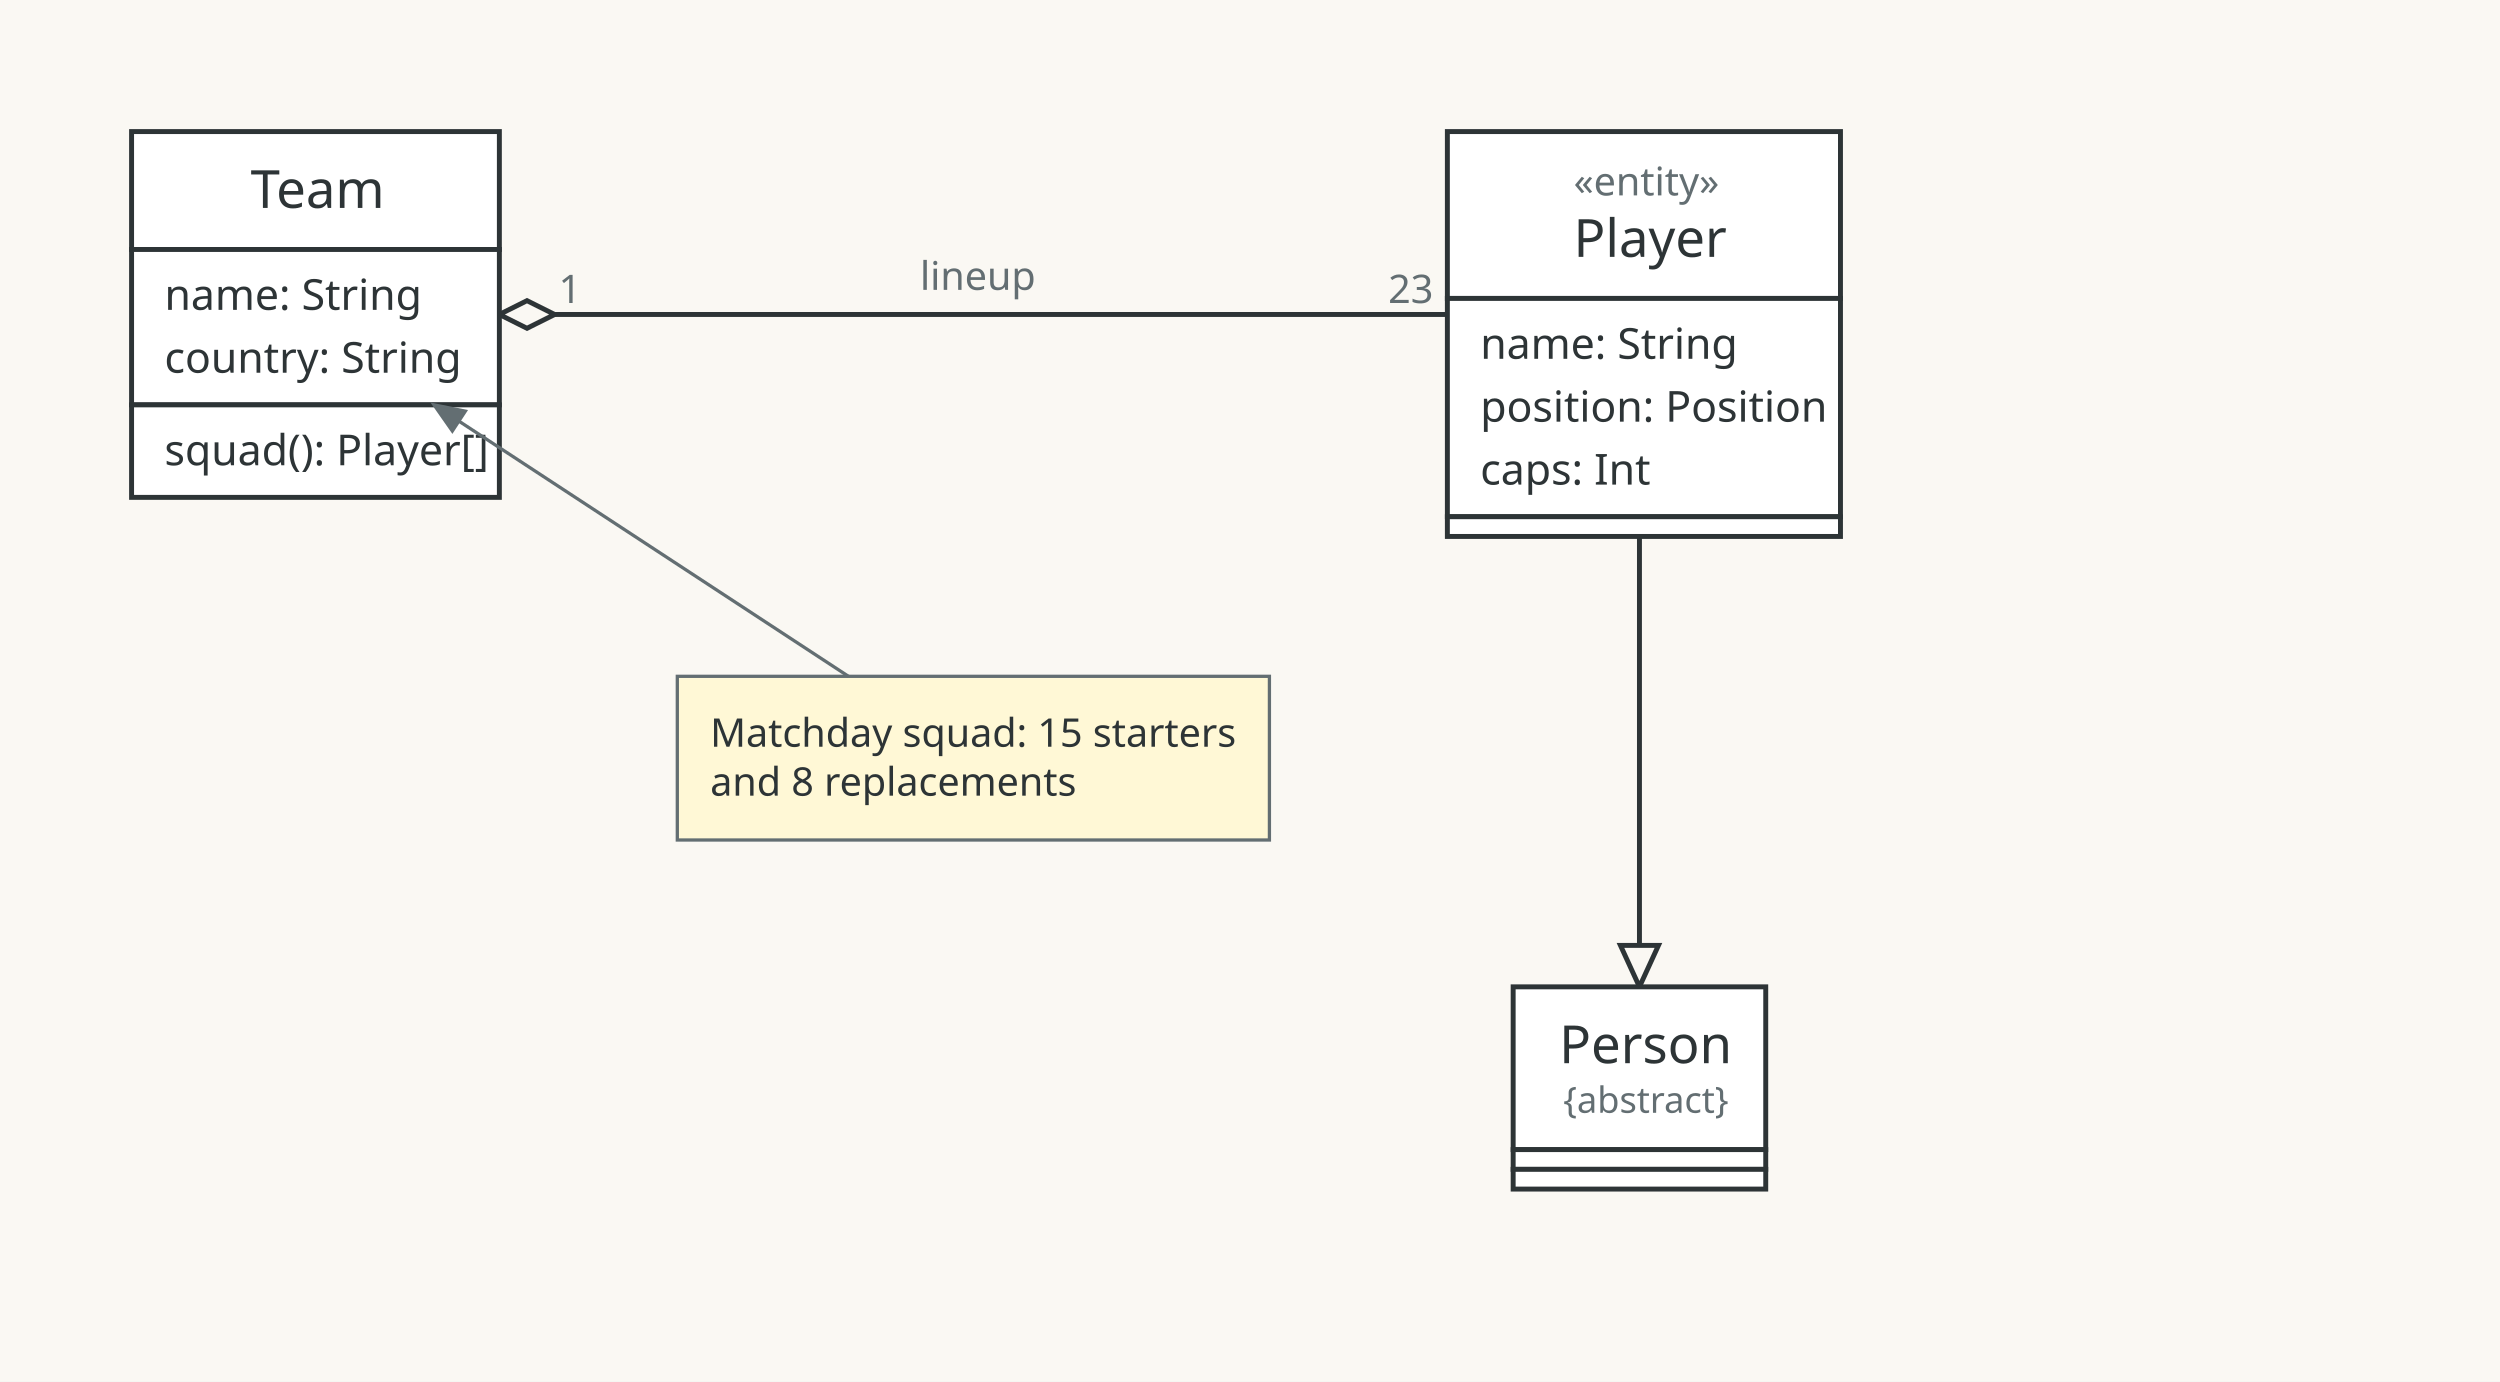
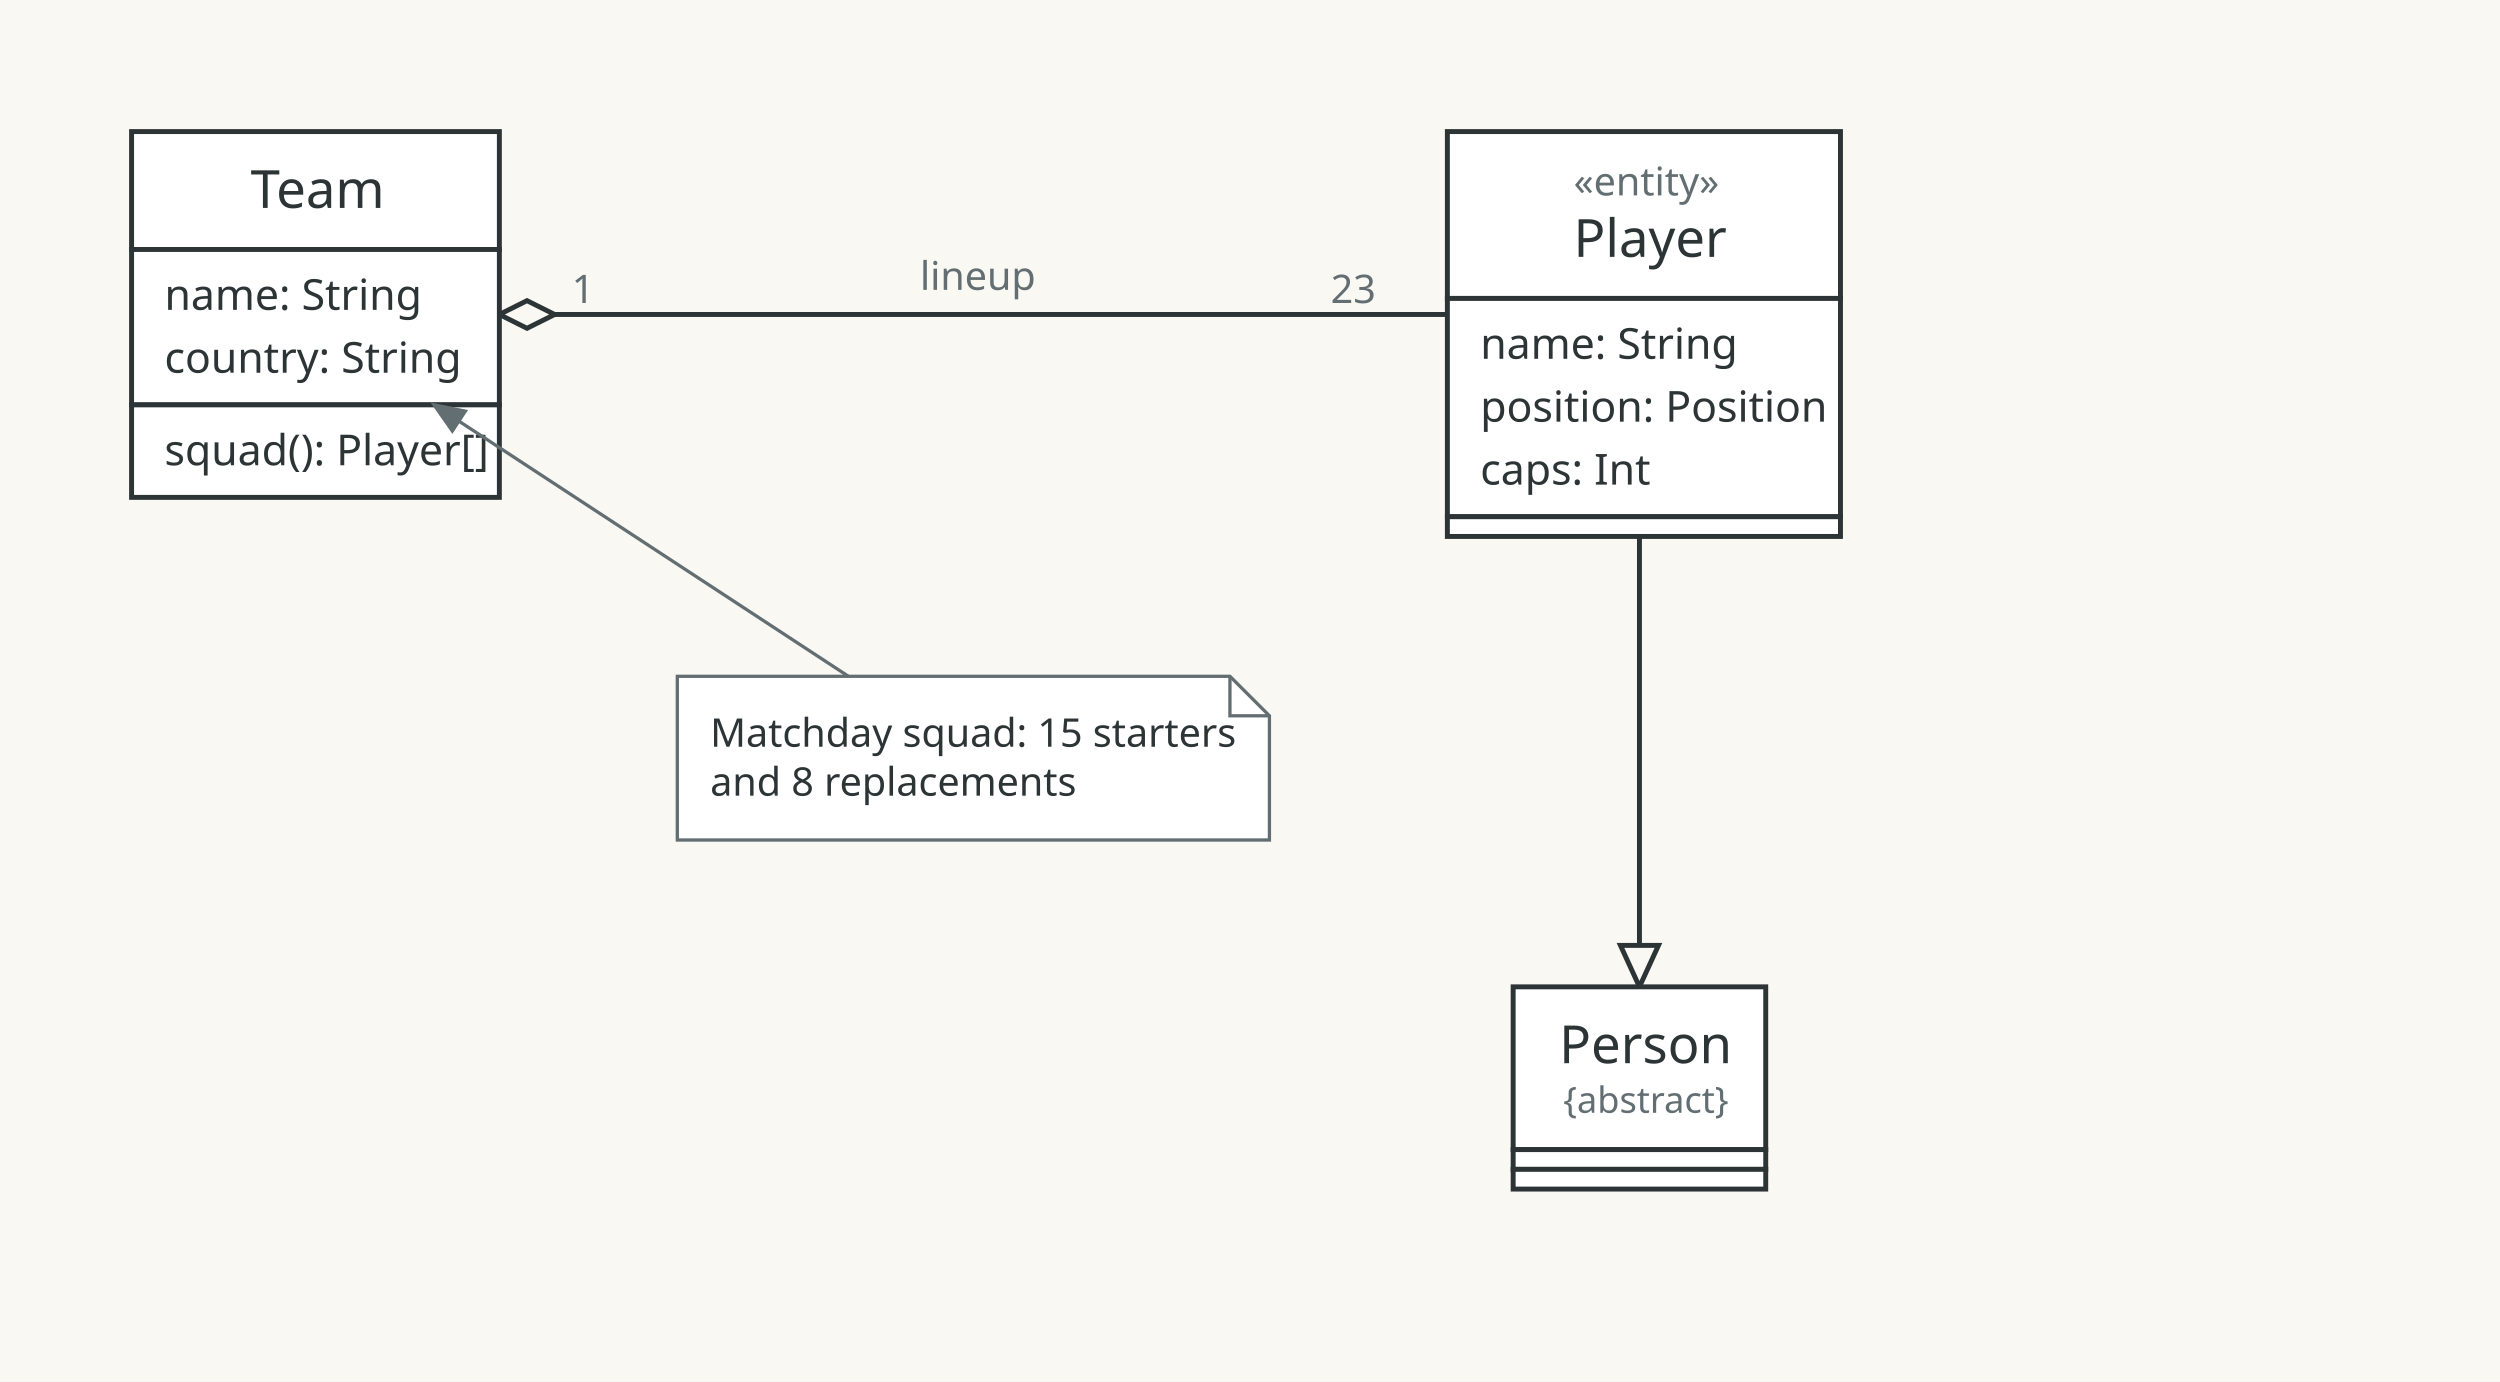
<svg xmlns="http://www.w3.org/2000/svg" width="760" height="420" viewBox="0 0 760 420">
  <defs>
    <style>
    @font-face { font-family: "diagrams-body"; src: url("../../../fonts/AtkinsonHyperlegible-Regular.ttf"); }
  </style>
  </defs>
  <rect width="100%" height="100%" fill="#faf8f3" />
  <g data-path="scene">
    <g data-path="lineup">
      <g data-path="lineup.line">
        <polyline points="168.606,95.6 440,95.6" fill="none" stroke="#2d3436" stroke-width="1.5" />
        <polygon points="151.806,95.6 160.206,91.4 168.606,95.6 160.206,99.8" fill="none" stroke="#2d3436" stroke-width="1.5" stroke-linejoin="miter" />
      </g>
      <g transform="translate(279.679 76.72)" font-family="diagrams-body" font-size="12" style="font-kerning: none; font-variant-ligatures: none" fill="#636e72">
        <text x="0 2.868 6.204 12.756 19.224 25.656" y="11.4" xml:space="preserve">lineup</text>
      </g>
-       <g transform="translate(169.806 80.72)" font-family="diagrams-body" font-size="12" style="font-kerning: none; font-variant-ligatures: none" fill="#636e72">
+       <g transform="translate(173.806 80.72)" font-family="diagrams-body" font-size="12" style="font-kerning: none; font-variant-ligatures: none" fill="#636e72">
        <text x="0" y="11.4" xml:space="preserve">1</text>
      </g>
-       <g transform="translate(422 80.72)" font-family="diagrams-body" font-size="12" style="font-kerning: none; font-variant-ligatures: none" fill="#636e72">
+       <g transform="translate(404.524 80.72)" font-family="diagrams-body" font-size="12" style="font-kerning: none; font-variant-ligatures: none" fill="#636e72">
        <text x="0 6.588" y="11.4" xml:space="preserve">23</text>
      </g>
    </g>
    <g>
      <g data-path="line">
        <polyline points="498.392,163.08 498.392,287.4" fill="none" stroke="#2d3436" stroke-width="1.5" />
        <polygon points="498.392,300 492.617,287.4 504.167,287.4" fill="none" stroke="#2d3436" stroke-width="1.5" stroke-linejoin="miter" />
      </g>
    </g>
    <g data-path="team" transform="translate(40 40)">
      <g data-path="team.header">
        <rect width="111.806" height="35.84" fill="#ffffff" stroke="#2d3436" stroke-width="1.5" />
        <g>
          <g transform="translate(36.191 8)" font-family="diagrams-body" font-size="16" style="font-kerning: none; font-variant-ligatures: none" fill="#2d3436">
            <text x="0 8.928 17.552 25.968" y="15.2" xml:space="preserve">Team</text>
          </g>
        </g>
      </g>
      <g data-path="team.attributes" transform="translate(0 35.84)">
        <rect width="111.806" height="47.24" fill="#ffffff" stroke="#2d3436" stroke-width="1.5" />
        <g>
          <g data-path="team.attributes.attribute[name]" transform="translate(10 6)" font-family="diagrams-body" font-size="13" style="font-kerning: none; font-variant-ligatures: none" fill="#2d3436">
            <text x="0 7.098 13.936 24.869 31.876 34.541 38.181 45.929 50.141 54.561 58.175 65.273" y="12.35" xml:space="preserve">name: String</text>
          </g>
          <g data-path="team.attributes.attribute[country]" transform="translate(10 25.12)" font-family="diagrams-body" font-size="13" style="font-kerning: none; font-variant-ligatures: none" fill="#2d3436">
            <text x="0 6.5 13.676 20.644 27.742 31.954 36.374 41.951 44.616 48.256 56.004 60.216 64.636 68.25 75.348" y="12.35" xml:space="preserve">country: String</text>
          </g>
        </g>
      </g>
      <g data-path="team.operations" transform="translate(0 83.08)">
        <rect width="111.806" height="28.12" fill="#ffffff" stroke="#2d3436" stroke-width="1.5" />
        <g>
          <g data-path="team.operations.operation[squad]" transform="translate(10 6)" font-family="diagrams-body" font-size="13" style="font-kerning: none; font-variant-ligatures: none" fill="#2d3436">
            <text x="0 6.123 13.611 20.579 27.417 34.749 38.649 42.549 45.214 48.854 56.667 59.774 66.612 72.189 79.196 83.616 87.711" y="12.35" xml:space="preserve">squad(): Player[]</text>
          </g>
        </g>
      </g>
    </g>
    <g data-path="player" transform="translate(440 40)">
      <g data-path="player.header">
        <rect width="119.502" height="50.72" fill="#ffffff" stroke="#2d3436" stroke-width="1.5" />
        <g>
          <g transform="translate(38.367 8)" font-family="diagrams-body" font-size="12" style="font-kerning: none; font-variant-ligatures: none" fill="#636e72">
            <text x="0 6.744 13.212 19.764 23.652 26.988 30.876 36.024" y="11.4" xml:space="preserve">«entity»</text>
          </g>
          <g transform="translate(38.359 22.88)" font-family="diagrams-body" font-size="16" style="font-kerning: none; font-variant-ligatures: none" fill="#2d3436">
            <text x="0 9.616 13.44 21.856 28.72 37.344" y="15.2" xml:space="preserve">Player</text>
          </g>
        </g>
      </g>
      <g data-path="player.attributes" transform="translate(0 50.72)">
        <rect width="119.502" height="66.36" fill="#ffffff" stroke="#2d3436" stroke-width="1.5" />
        <g>
          <g data-path="player.attributes.attribute[name]" transform="translate(10 6)" font-family="diagrams-body" font-size="13" style="font-kerning: none; font-variant-ligatures: none" fill="#2d3436">
            <text x="0 7.098 13.936 24.869 31.876 34.541 38.181 45.929 50.141 54.561 58.175 65.273" y="12.35" xml:space="preserve">name: String</text>
          </g>
          <g data-path="player.attributes.attribute[position]" transform="translate(10 25.12)" font-family="diagrams-body" font-size="13" style="font-kerning: none; font-variant-ligatures: none" fill="#2d3436">
            <text x="0 7.358 14.534 20.657 24.271 28.483 32.097 39.273 46.371 49.036 52.676 60.489 67.665 73.788 77.402 81.614 85.228 92.404" y="12.35" xml:space="preserve">position: Position</text>
          </g>
          <g data-path="player.attributes.attribute[caps]" transform="translate(10 44.24)" font-family="diagrams-body" font-size="13" style="font-kerning: none; font-variant-ligatures: none" fill="#2d3436">
            <text x="0 6.5 13.338 20.696 26.819 29.484 33.124 38.506 45.604" y="12.35" xml:space="preserve">caps: Int</text>
          </g>
        </g>
      </g>
      <g data-path="player.operations" transform="translate(0 117.08)">
        <rect width="119.502" height="6" fill="#ffffff" stroke="#2d3436" stroke-width="1.5" />
      </g>
    </g>
    <g data-path="person" transform="translate(460 300)">
      <g data-path="person.header">
        <rect width="76.784" height="49.48" fill="#ffffff" stroke="#2d3436" stroke-width="1.5" />
        <g>
          <g transform="translate(14 8)" font-family="diagrams-body" font-size="16" style="font-kerning: none; font-variant-ligatures: none" fill="#2d3436">
            <text x="0 9.616 18.24 23.68 31.216 40.048" y="15.2" xml:space="preserve">Person</text>
          </g>
          <g transform="translate(15.2095 27.84)" font-family="diagrams-body" font-size="11" style="font-kerning: none; font-variant-ligatures: none" fill="#636e72">
            <text x="0 3.509 9.295 15.521 20.702 24.266 28.006 33.792 39.292 42.856" y="10.45" xml:space="preserve">{abstract}</text>
          </g>
        </g>
      </g>
      <g data-path="person.attributes" transform="translate(0 49.48)">
        <rect width="76.784" height="6" fill="#ffffff" stroke="#2d3436" stroke-width="1.5" />
      </g>
      <g data-path="person.operations" transform="translate(0 55.48)">
        <rect width="76.784" height="6" fill="#ffffff" stroke="#2d3436" stroke-width="1.5" />
      </g>
    </g>
    <g data-path="squad_note" transform="translate(205.903 205.6)">
-       <rect width="180" height="49.76" fill="#fff8d6" stroke="#636e72" stroke-width="1" />
-       <g>
+       <polygon points="0,0 168,0 180,12 180,49.76 0,49.76" fill="#ffffff" stroke="#636e72" stroke-width="1" />
+       <polyline points="168,0 168,12 180,12" fill="none" stroke="#636e72" stroke-width="1" />
+       <g data-path="squad_note.paper">
        <g transform="translate(10 10)" font-family="diagrams-body" font-size="12" style="font-kerning: none; font-variant-ligatures: none" fill="#2d3436">
          <text x="0 9.84 16.152 20.04 26.04 32.592 39.36 45.672 50.82 54.18 59.832 66.744 73.176 79.488 86.256 88.716 92.076 96.9 103.896 107.256 112.908 116.796 123.108 127.188 131.076 137.544 141.624" y="11.4" xml:space="preserve">Matchday squad: 15 starters</text>
          <text x="0 6.312 12.864 19.632 22.992 30.372 33.732 37.812 44.28 51.072 53.94 60.252 66.252 72.72 82.812 89.28 95.832 99.72" y="26.28" xml:space="preserve">and 8 replacements</text>
        </g>
      </g>
    </g>
    <g>
      <polyline points="257.924,205.6 139.487,128.012" fill="none" stroke="#636e72" stroke-width="1" />
      <polygon points="131.959,123.08 141.46,125 137.514,131.023" fill="#636e72" stroke="#636e72" stroke-width="1" stroke-linejoin="miter" />
    </g>
  </g>
</svg>
